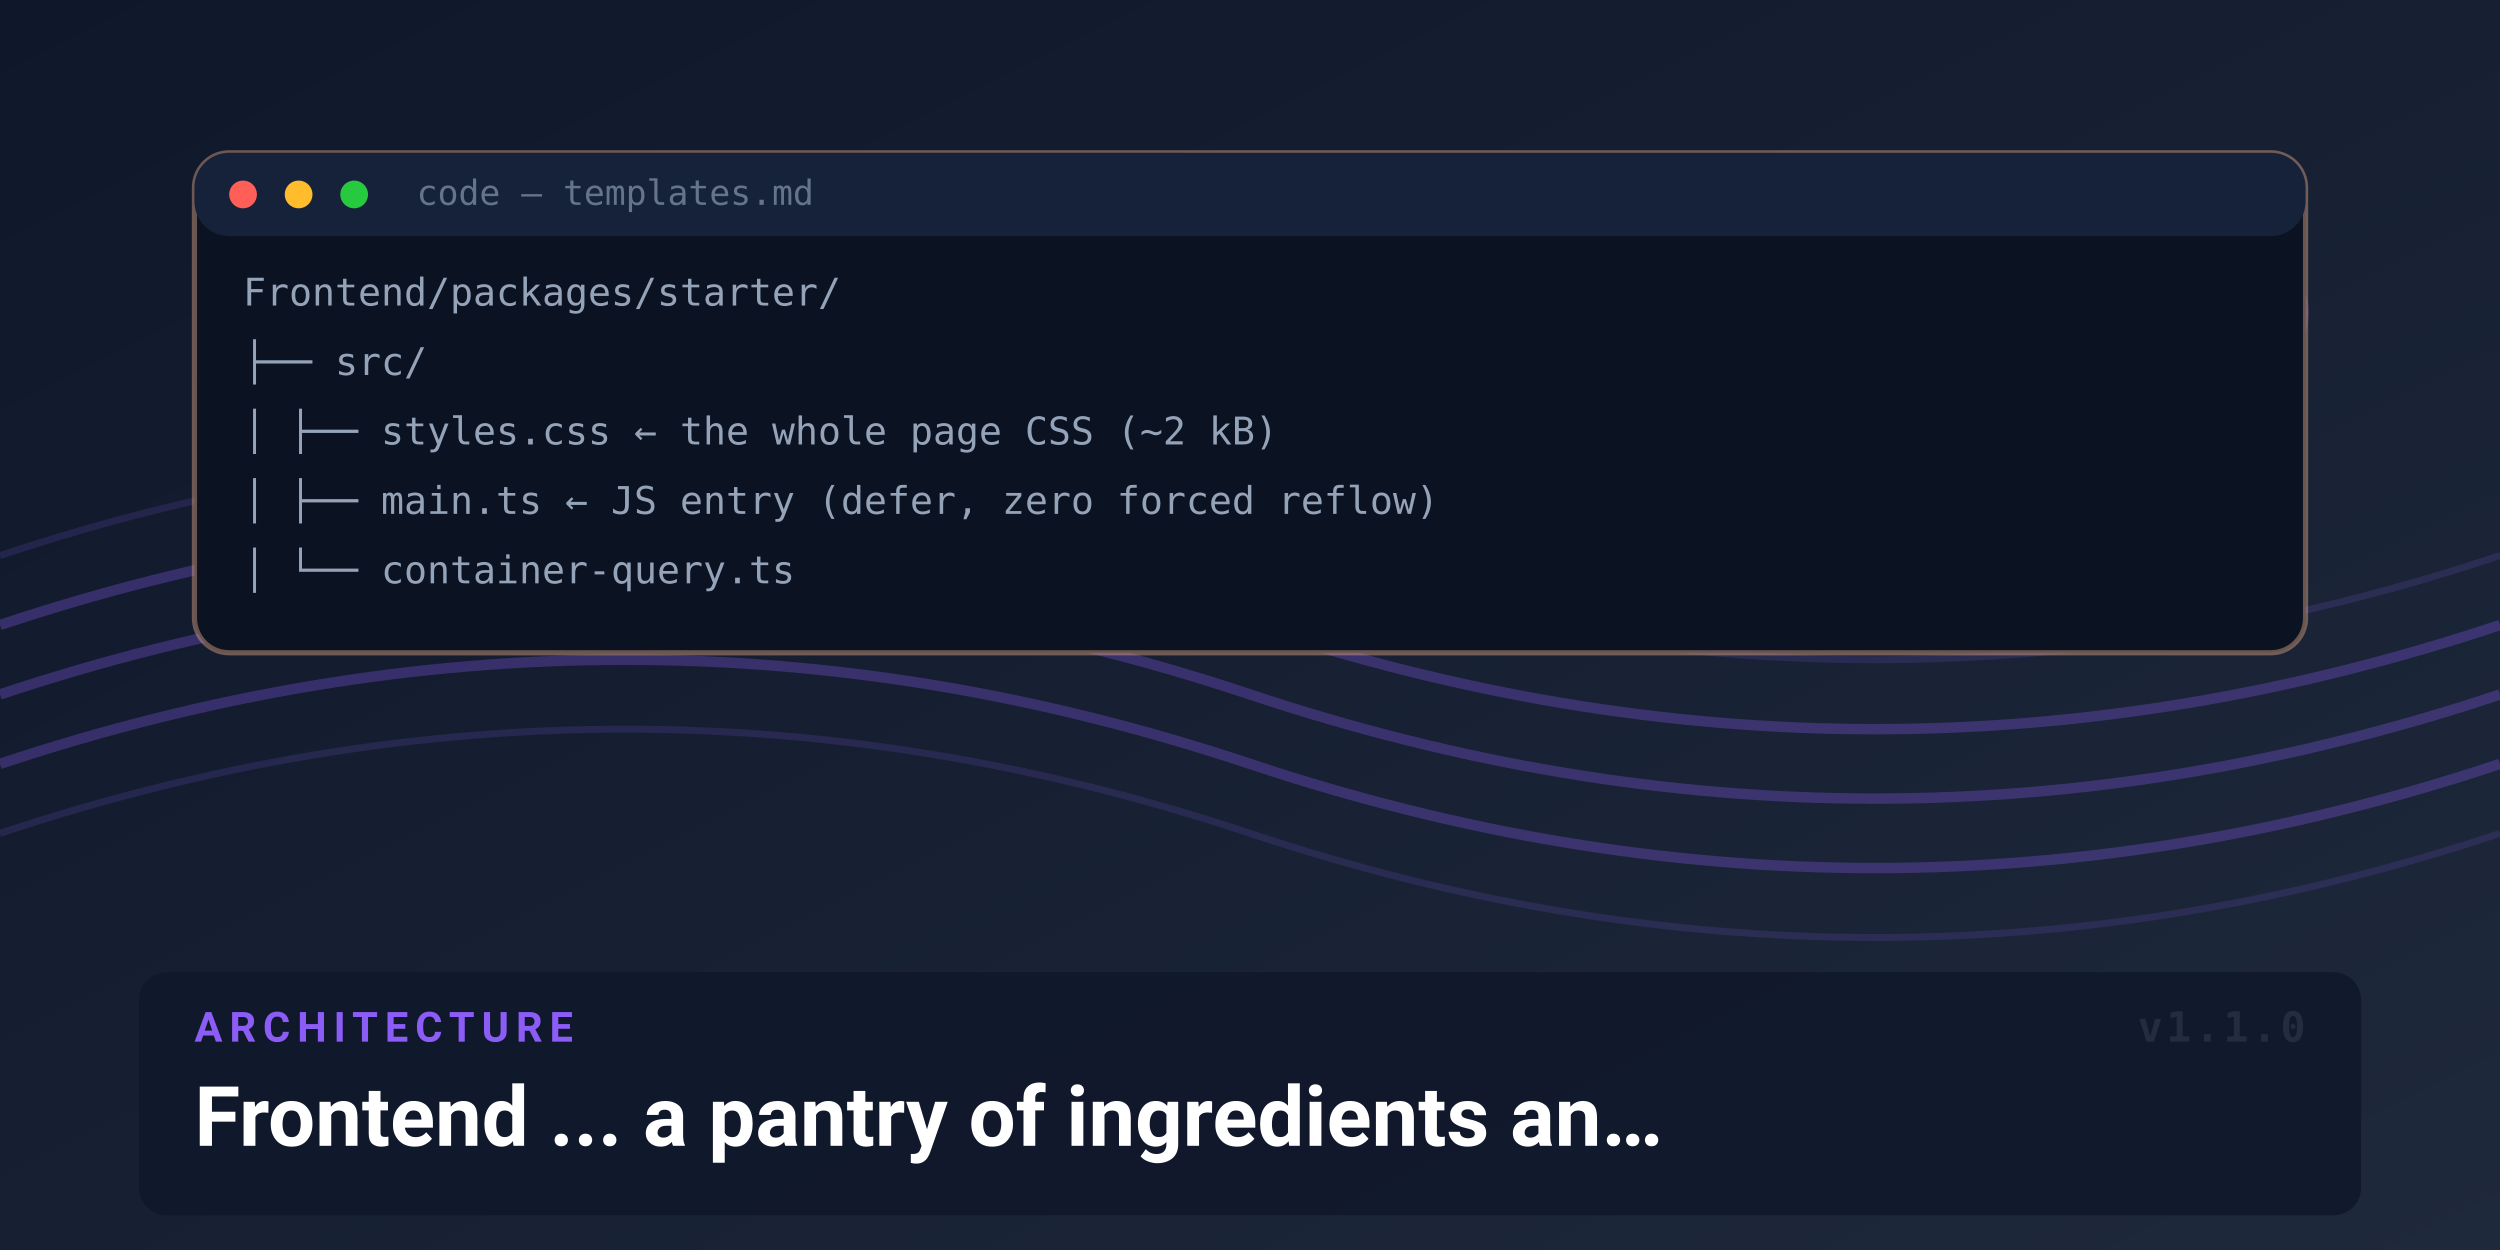
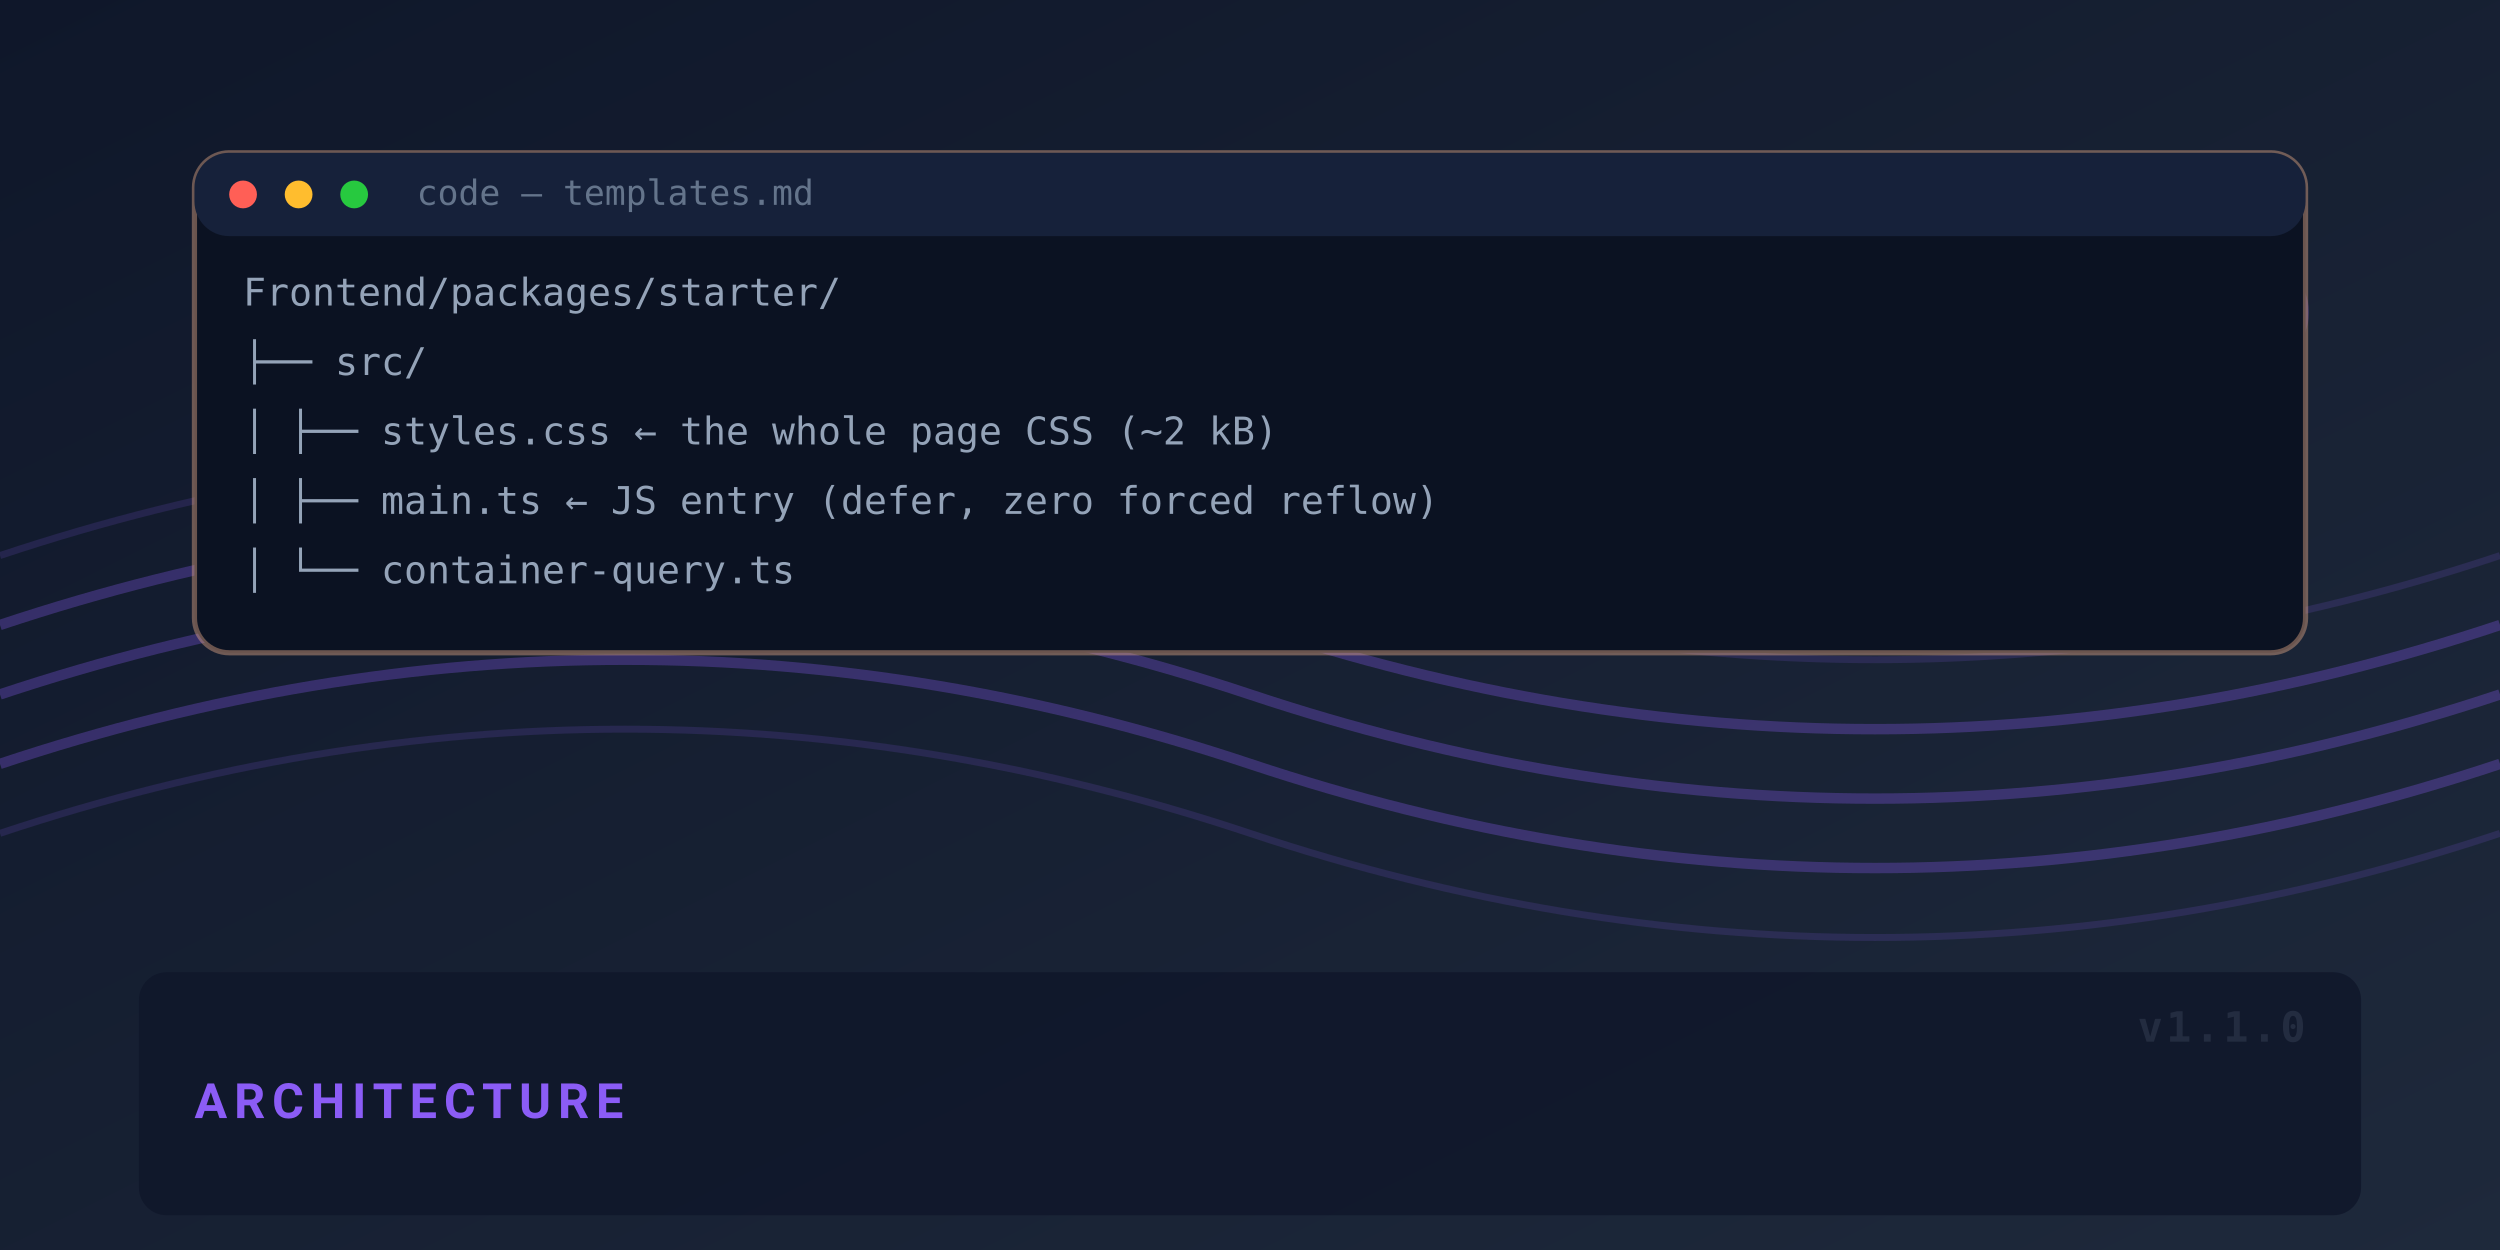
<svg xmlns="http://www.w3.org/2000/svg" viewBox="0 0 720 360" width="720" height="360">
  <defs>
    <linearGradient id="bg" x1="0%" y1="0%" x2="100%" y2="100%">
      <stop offset="0%" style="stop-color:#0f172a" />
      <stop offset="100%" style="stop-color:#1e293b" />
    </linearGradient>
  </defs>
  <rect width="720" height="360" fill="url(#bg)" />
  <g opacity="0.3" stroke="#8b5cf6" stroke-width="3" fill="none">
    <path d="M0,180 Q180,120 360,180 T720,180" />
    <path d="M0,200 Q180,140 360,200 T720,200" />
    <path d="M0,220 Q180,160 360,220 T720,220" />
  </g>
  <g opacity="0.15" stroke="#8b5cf6" stroke-width="2" fill="none">
    <path d="M0,160 Q180,100 360,160 T720,160" />
    <path d="M0,240 Q180,180 360,240 T720,240" />
  </g>
  <g fill="#8b5cf6" opacity="0.2">
    <circle cx="100" cy="100" r="30" />
    <circle cx="300" cy="80" r="20" />
    <circle cx="500" cy="120" r="25" />
    <circle cx="650" cy="90" r="15" />
  </g>
  <g>
    <rect x="56" y="44" width="608" height="144" rx="10" fill="#0b1222" stroke="#DEA584" stroke-opacity="0.45" stroke-width="1.5" />
    <rect x="56" y="44" width="608" height="24" rx="10" fill="#16213a" />
    <circle cx="70" cy="56" r="4" fill="#ff5f56" />
    <circle cx="86" cy="56" r="4" fill="#ffbd2e" />
    <circle cx="102" cy="56" r="4" fill="#27c93f" />
    <text x="120" y="59" font-family="monospace" font-size="10" fill="#64748b">code — templates.md</text>
    <text x="70" y="88" font-family="monospace" font-size="11" fill="#94a3b8">Frontend/packages/starter/</text>
    <text x="70" y="108" font-family="monospace" font-size="11" fill="#94a3b8">├── src/</text>
    <text x="70" y="128" font-family="monospace" font-size="11" fill="#94a3b8">│   ├── styles.css        ← the whole page CSS (~2 kB)</text>
    <text x="70" y="148" font-family="monospace" font-size="11" fill="#94a3b8">│   ├── main.ts           ← JS entry (defer, zero forced reflow)</text>
    <text x="70" y="168" font-family="monospace" font-size="11" fill="#94a3b8">│   └── container-query.ts</text>
  </g>
  <text x="664" y="300" text-anchor="end" font-family="monospace" font-size="12" font-weight="bold" letter-spacing="1" fill="#94a3b8" opacity="0.85">v1.1.0</text>
  <rect x="40" y="280" width="640" height="70" rx="8" fill="#0f172a" fill-opacity="0.82" />
-   <text x="56" y="300" font-family="Segoe UI, Roboto, sans-serif" font-size="12" font-weight="bold" letter-spacing="2" fill="#8b5cf6">ARCHITECTURE</text>
-   <text x="56" y="330" font-family="Segoe UI, Roboto, sans-serif" font-size="24" font-weight="bold" fill="#ffffff">Frontend ... a pantry of ingredients an…</text>
+   <text x="56" y="322" font-family="Segoe UI, Roboto, sans-serif" font-size="14" font-weight="bold" letter-spacing="2" fill="#8b5cf6">ARCHITECTURE</text>
</svg>
